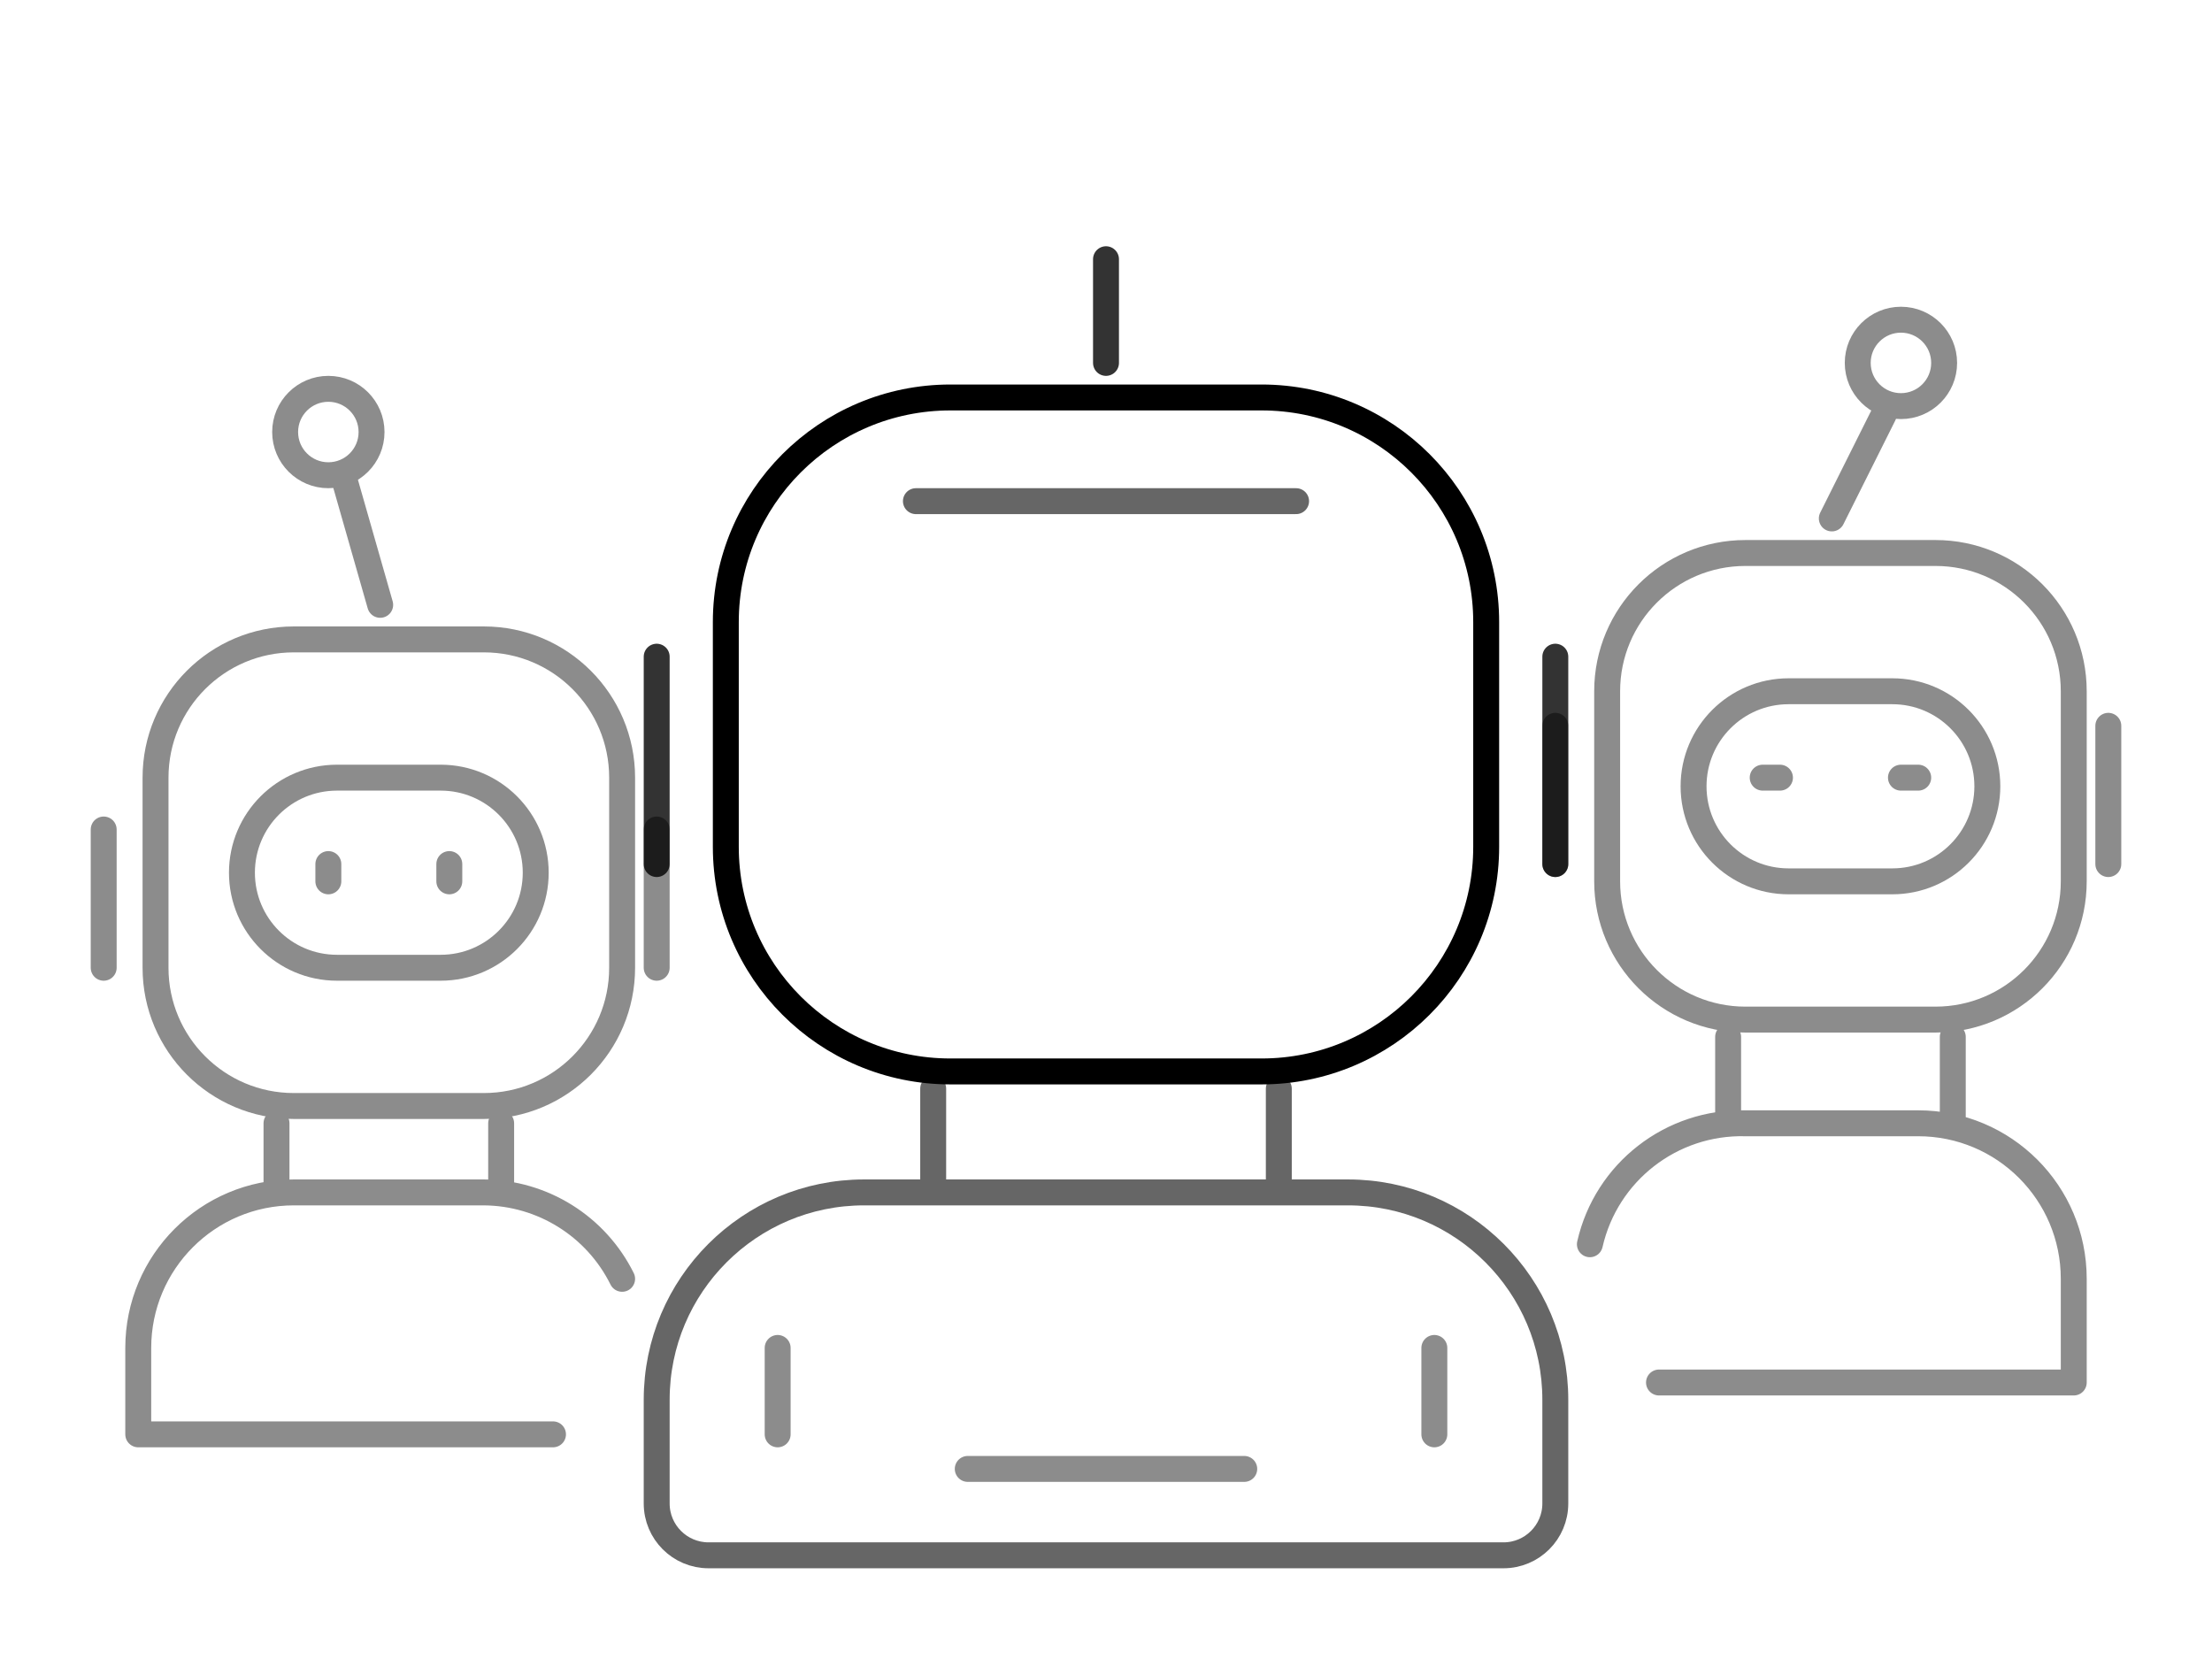
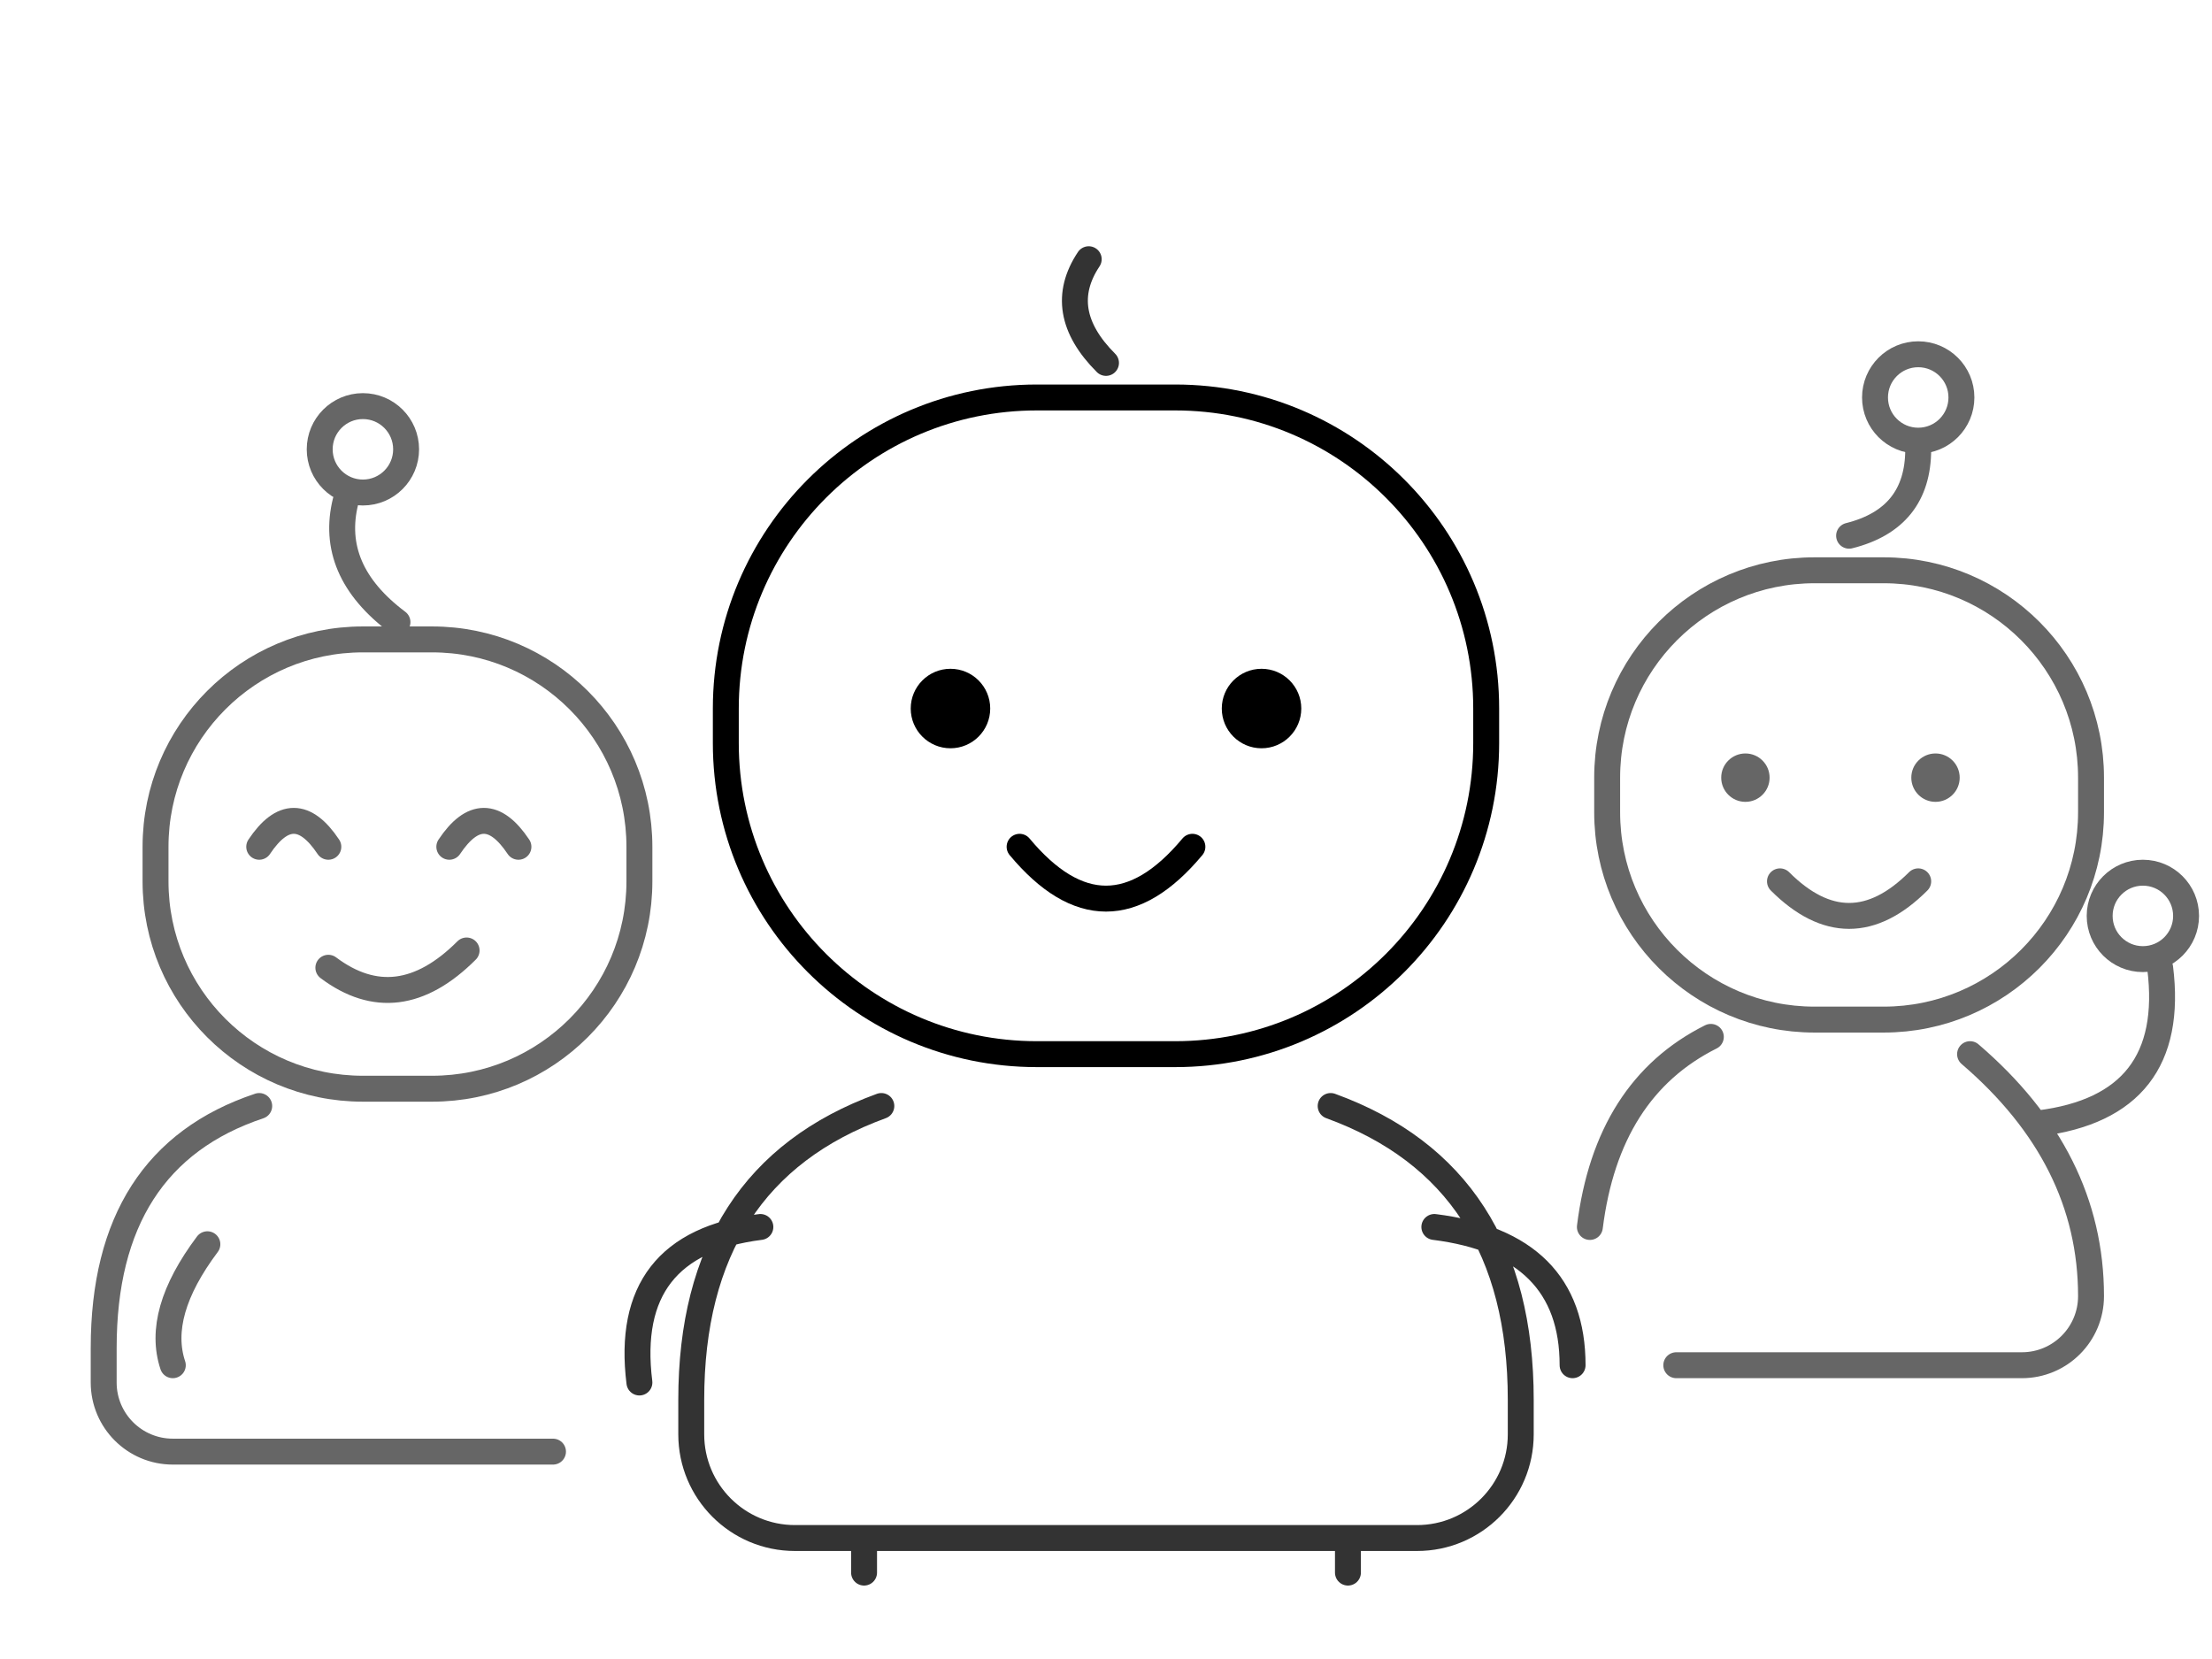
<svg xmlns="http://www.w3.org/2000/svg" viewBox="0 0 128 96" fill="none" stroke="currentColor" stroke-width="1.5" stroke-linecap="round" stroke-linejoin="round">
-   <g opacity=".45">
-     <path d="m22 35-2-7m-14 20v8m32-8v8" />
-     <circle cx="19" cy="25" r="2.5" />
-     <rect x="9" y="37" width="27" height="27" rx="8" />
-     <rect x="14" y="45" width="17" height="11" rx="5.5" />
-     <path d="M19 50v1m7-1v1M16 65v4m13-4v4M32 83H8v-5a9 9 0 0 1 9-9h11a9 9 0 0 1 8 5" />
-     <path d="m106 30 3-6m-19 18v8m32-8v8" />
-     <circle cx="110" cy="21" r="2.5" />
-     <rect x="93" y="32" width="27" height="27" rx="8" />
-     <rect x="98" y="40" width="17" height="11" rx="5.5" />
-     <path d="M102 45h1m7 0h1M100 60v5m13-5v5M96 80h24v-6a9 9 0 0 0-9-9h-10a9 9 0 0 0-9 7" />
+   <g opacity=".6">
+     <path d="M23 36q-4-3-3-7" />
+     <circle cx="21" cy="26" r="2.5" />
+     <rect x="9" y="37" width="28" height="26" rx="12" />
+     <path d="M15 49q2-3 4 0m7 0q2-3 4 0m-11 7q4 3 8-1M15 64q-9 3-9 14v2a4 4 0 0 0 4 4h22M12 72q-3 4-2 7" />
+     <path d="M107 31q4-1 4-5" />
+     <circle cx="111" cy="23" r="2.5" />
+     <rect x="93" y="33" width="28" height="26" rx="12" />
+     <circle cx="101" cy="45" r="1.4" fill="currentColor" stroke="none" />
+     <circle cx="112" cy="45" r="1.4" fill="currentColor" stroke="none" />
+     <path d="M103 51q4 4 8 0M99 60q-6 3-7 11m5 8h20a4 4 0 0 0 4-4q0-8-7-14M118 65q8-1 7-9" />
+     <circle cx="124" cy="53" r="2.5" />
  </g>
-   <path opacity=".8" d="M64 21v-6m-26 23v12m52-12v12" />
-   <rect x="42" y="23" width="44" height="39" rx="13" />
-   <path opacity=".6" d="M53 29h22M54 63v6m20-6v6M50 69h28a12 12 0 0 1 12 12v6a3 3 0 0 1-3 3H41a3 3 0 0 1-3-3v-6a12 12 0 0 1 12-12Z" />
-   <path opacity=".45" d="M45 78v5m38-5v5M56 85h16" />
+   <path opacity=".8" d="M64 21q-3-3-1-6" />
+   <rect x="42" y="23" width="44" height="38" rx="18" />
+   <circle cx="55" cy="41" r="2.3" fill="currentColor" stroke="none" />
+   <circle cx="73" cy="41" r="2.3" fill="currentColor" stroke="none" />
+   <path d="M59 49q5 6 10 0" />
+   <path opacity=".8" d="M51 64q-11 4-11 17v2a6 6 0 0 0 6 6h36a6 6 0 0 0 6-6v-2q0-13-11-17M44 71q-8 1-7 9m46-9q8 1 8 8M50 89v2m28-2v2" />
</svg>
